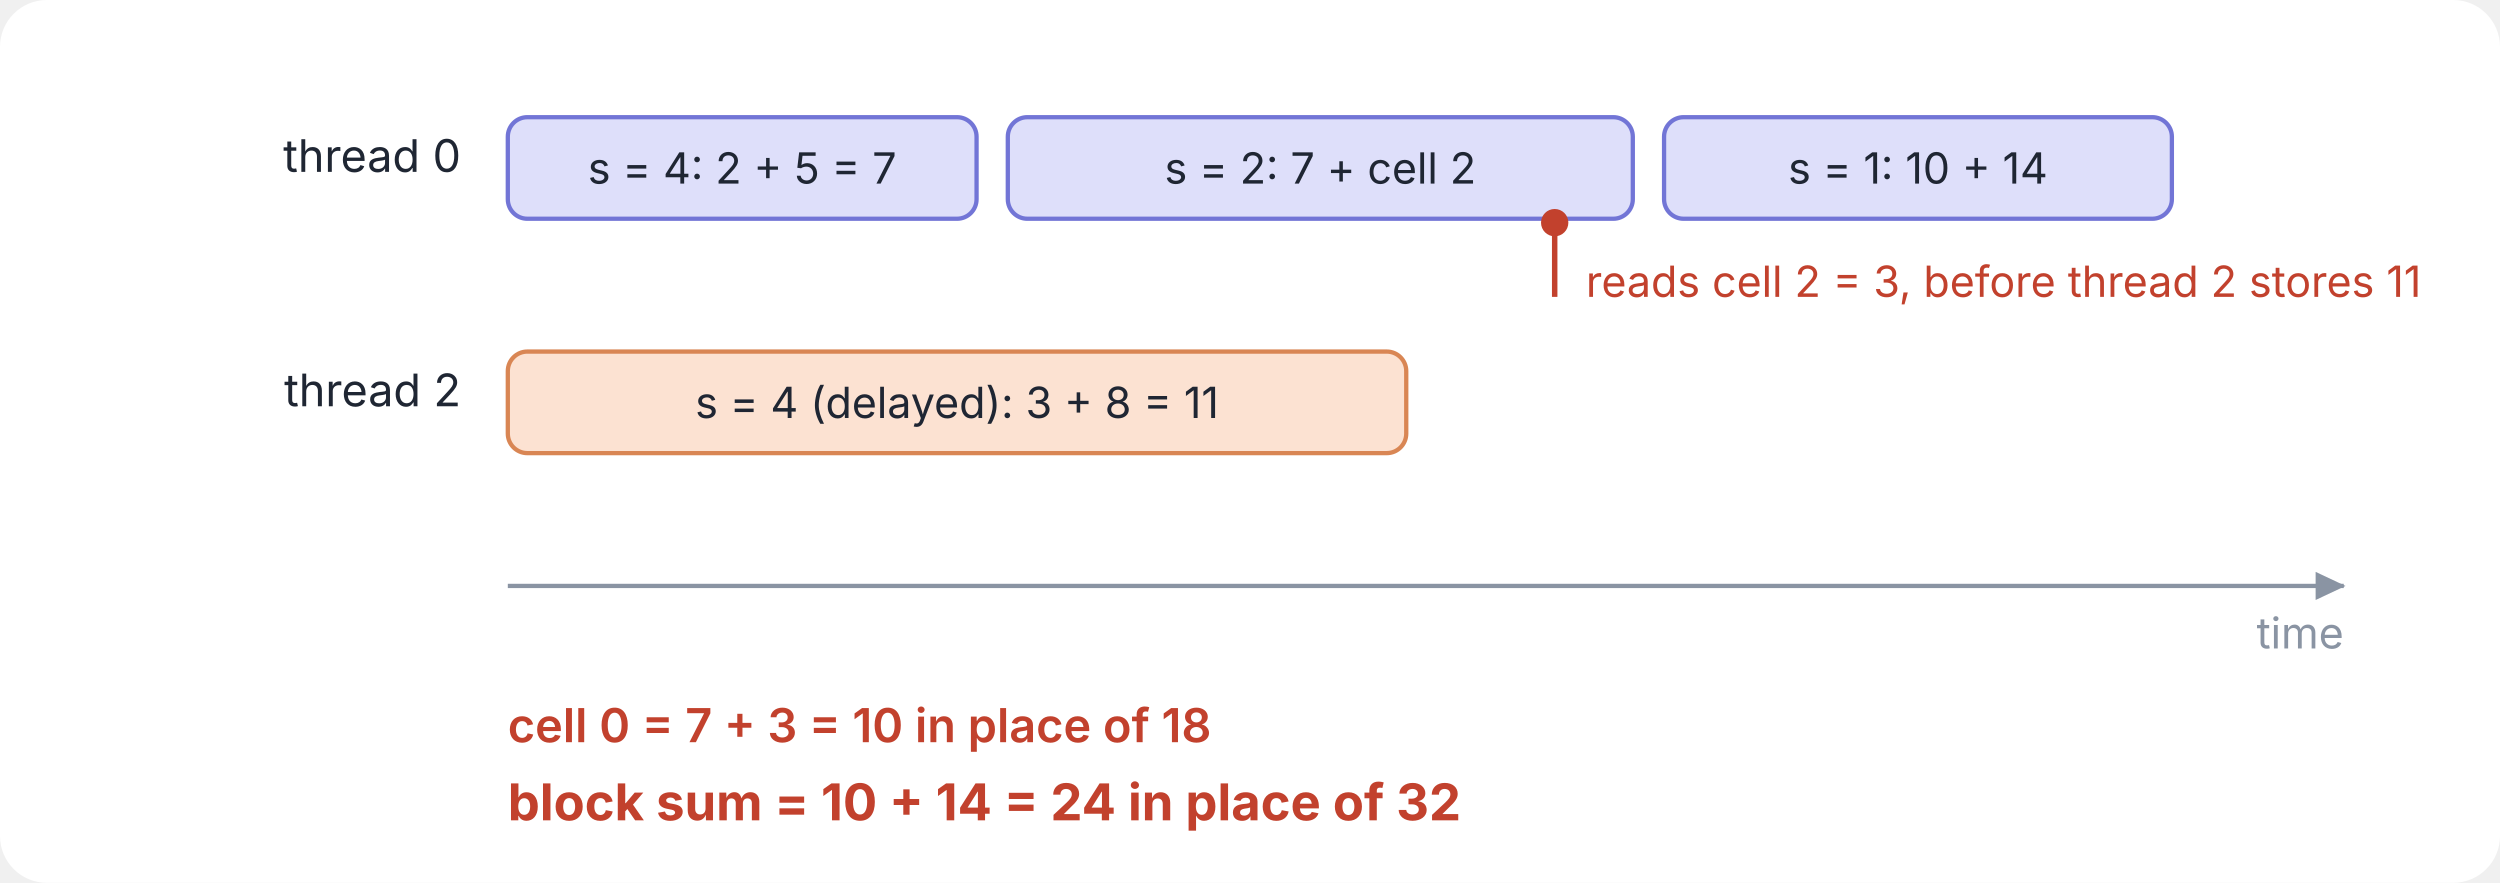
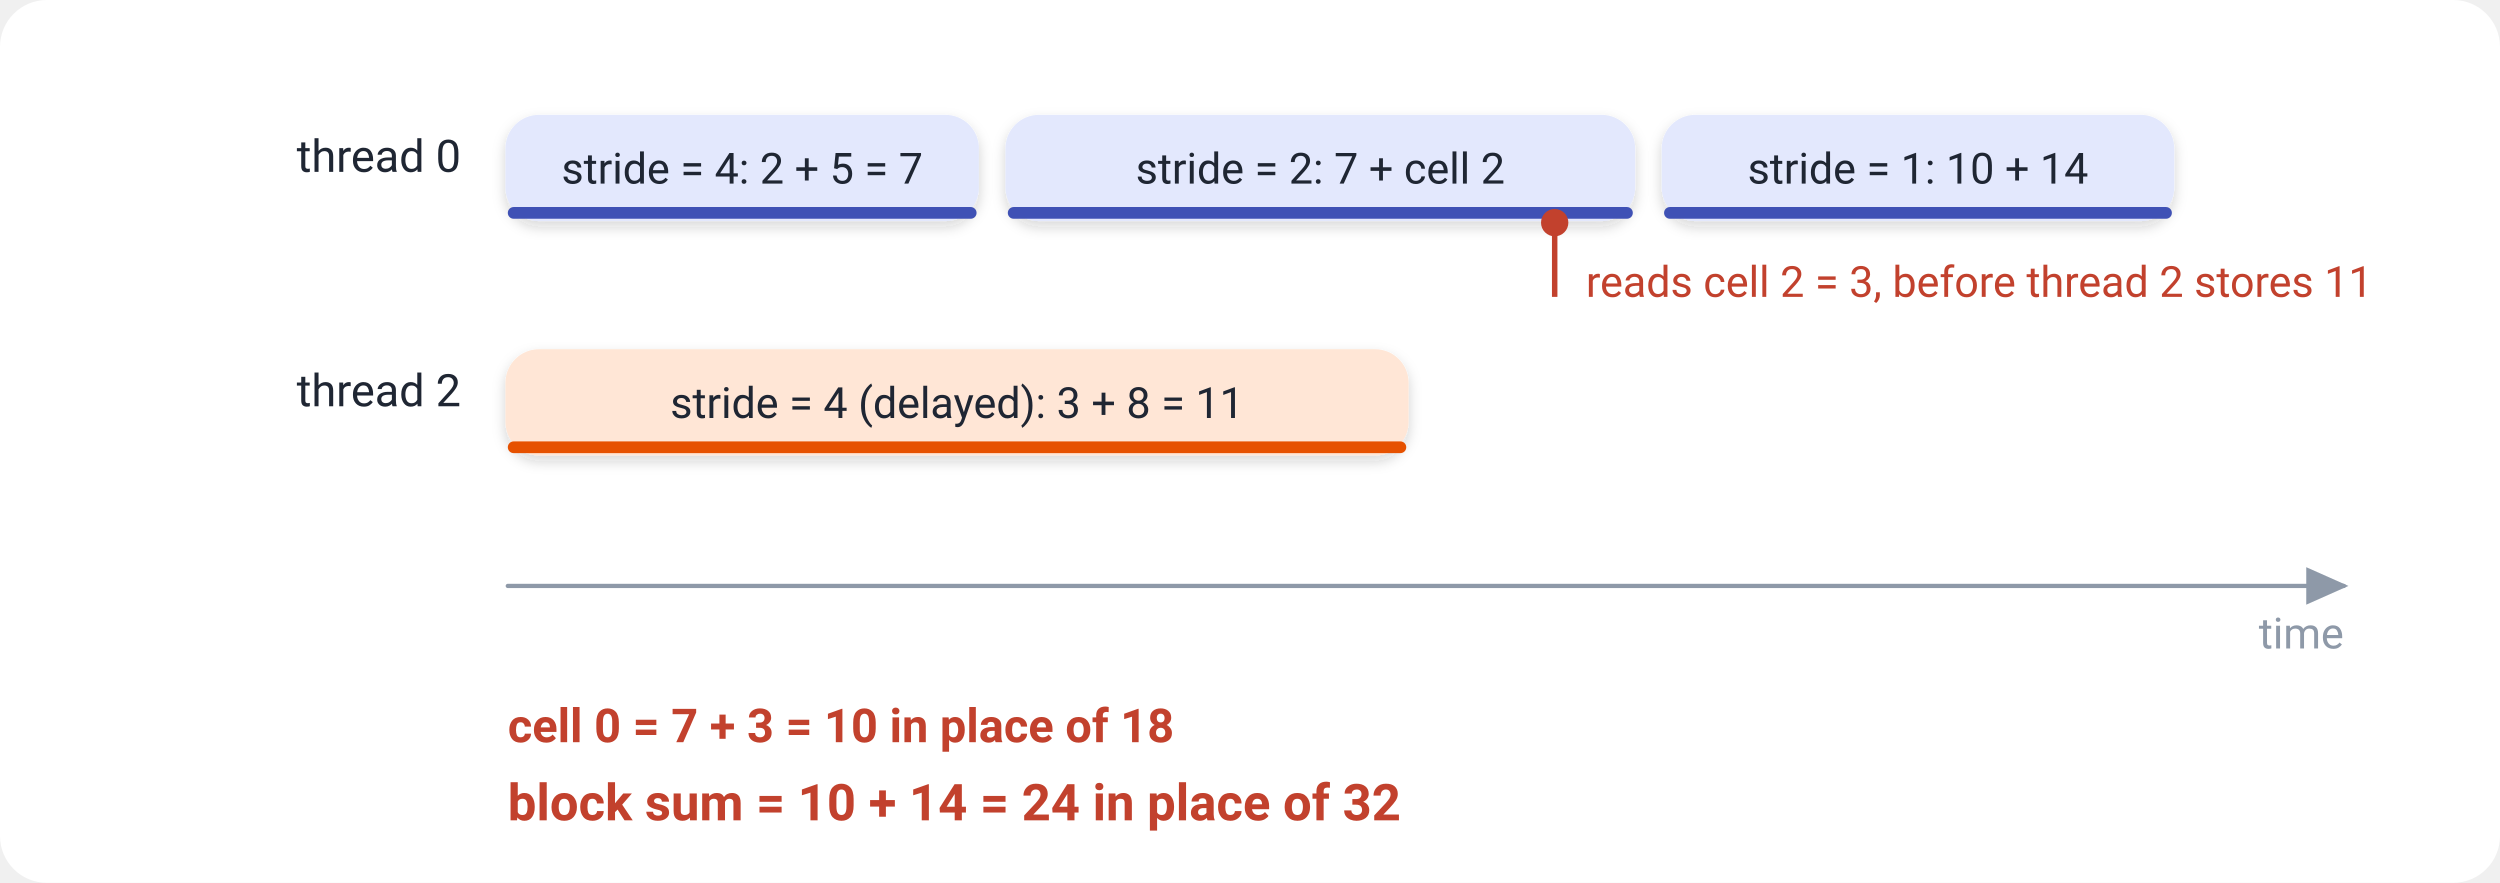
- <svg xmlns="http://www.w3.org/2000/svg" viewBox="0 0 640 226" width="640" height="226" role="img" aria-label="Without the barrier after step s = 4. Thread 0 finishes s = 4 early and in step s = 2 reads cell 2 while it still holds 3, because thread 2 has not yet stored 3 + 8 = 11. Cell 0 becomes 7 + 3 = 10 in place of 18, and the block sum 10 + 14 = 24 in place of 32.">
+ <svg xmlns="http://www.w3.org/2000/svg" viewBox="0 0 640 226" width="640" height="226" role="img" aria-label="Without the barrier after step with stride = 4. Thread 0 finishes stride = 4 early and in step with stride = 2 reads cell 2 while it still holds 3, because thread 2 has not yet stored 3 + 8 = 11. Cell 0 becomes 7 + 3 = 10 in place of 18, and the block sum 10 + 14 = 24 in place of 32.">
  <style>
-     text { font-family: Inter, "Segoe UI", "Helvetica Neue", Helvetica, Arial, sans-serif; }
+     text { font-family: Roboto, Inter, "Segoe UI", "Helvetica Neue", Arial, sans-serif; }
    .mono { font-family: "JetBrains Mono", "SF Mono", Menlo, Consolas, monospace; }
  </style>
  <defs>
-     <marker id="m-hi" viewBox="0 0 10 10" refX="8.5" refY="5" markerUnits="userSpaceOnUse" markerWidth="9" markerHeight="9" orient="auto">
-       <path d="M0.5,1 L9,5 L0.5,9 Z" fill="#4F52C4" />
+     <marker id="m-hi" viewBox="0 0 10 10" refX="8.5" refY="5" markerUnits="userSpaceOnUse" markerWidth="12" markerHeight="12" orient="auto">
+       <path d="M0.5,1 L9.5,5 L0.5,9 Z" fill="#3F51B5" />
    </marker>
-     <marker id="m-grey" viewBox="0 0 10 10" refX="8.5" refY="5" markerUnits="userSpaceOnUse" markerWidth="9" markerHeight="9" orient="auto">
-       <path d="M0.5,1 L9,5 L0.5,9 Z" fill="#8A94A3" />
+     <marker id="m-grey" viewBox="0 0 10 10" refX="8.5" refY="5" markerUnits="userSpaceOnUse" markerWidth="12" markerHeight="12" orient="auto">
+       <path d="M0.5,1 L9.5,5 L0.5,9 Z" fill="#8E99A8" />
    </marker>
-     <marker id="m-red" viewBox="0 0 10 10" refX="8.5" refY="5" markerUnits="userSpaceOnUse" markerWidth="9" markerHeight="9" orient="auto">
-       <path d="M0.5,1 L9,5 L0.5,9 Z" fill="#C2412D" />
+     <marker id="m-red" viewBox="0 0 10 10" refX="8.5" refY="5" markerUnits="userSpaceOnUse" markerWidth="12" markerHeight="12" orient="auto">
+       <path d="M0.5,1 L9.5,5 L0.5,9 Z" fill="#C2412D" />
    </marker>
-     <marker id="m-ink" viewBox="0 0 10 10" refX="8.5" refY="5" markerUnits="userSpaceOnUse" markerWidth="9" markerHeight="9" orient="auto">
-       <path d="M0.5,1 L9,5 L0.5,9 Z" fill="#1F2633" />
+     <marker id="m-ink" viewBox="0 0 10 10" refX="8.5" refY="5" markerUnits="userSpaceOnUse" markerWidth="12" markerHeight="12" orient="auto">
+       <path d="M0.5,1 L9.5,5 L0.5,9 Z" fill="#1F2633" />
    </marker>
-     <marker id="m-green" viewBox="0 0 10 10" refX="8.5" refY="5" markerUnits="userSpaceOnUse" markerWidth="9" markerHeight="9" orient="auto">
-       <path d="M0.5,1 L9,5 L0.5,9 Z" fill="#2E8B57" />
+     <marker id="m-green" viewBox="0 0 10 10" refX="8.5" refY="5" markerUnits="userSpaceOnUse" markerWidth="12" markerHeight="12" orient="auto">
+       <path d="M0.5,1 L9.5,5 L0.5,9 Z" fill="#2E8B57" />
    </marker>
-     <marker id="m-blue" viewBox="0 0 10 10" refX="8.5" refY="5" markerUnits="userSpaceOnUse" markerWidth="9" markerHeight="9" orient="auto">
-       <path d="M0.5,1 L9,5 L0.5,9 Z" fill="#7275D6" />
+     <marker id="m-blue" viewBox="0 0 10 10" refX="8.5" refY="5" markerUnits="userSpaceOnUse" markerWidth="12" markerHeight="12" orient="auto">
+       <path d="M0.5,1 L9.5,5 L0.5,9 Z" fill="#3F51B5" />
    </marker>
-     <marker id="m-mint" viewBox="0 0 10 10" refX="8.5" refY="5" markerUnits="userSpaceOnUse" markerWidth="9" markerHeight="9" orient="auto">
-       <path d="M0.5,1 L9,5 L0.5,9 Z" fill="#3F9F80" />
+     <marker id="m-mint" viewBox="0 0 10 10" refX="8.5" refY="5" markerUnits="userSpaceOnUse" markerWidth="12" markerHeight="12" orient="auto">
+       <path d="M0.5,1 L9.5,5 L0.5,9 Z" fill="#00897B" />
    </marker>
-     <marker id="m-peach" viewBox="0 0 10 10" refX="8.5" refY="5" markerUnits="userSpaceOnUse" markerWidth="9" markerHeight="9" orient="auto">
-       <path d="M0.5,1 L9,5 L0.5,9 Z" fill="#D98654" />
+     <marker id="m-peach" viewBox="0 0 10 10" refX="8.5" refY="5" markerUnits="userSpaceOnUse" markerWidth="12" markerHeight="12" orient="auto">
+       <path d="M0.5,1 L9.5,5 L0.5,9 Z" fill="#E65100" />
    </marker>
-     <marker id="m-pink" viewBox="0 0 10 10" refX="8.5" refY="5" markerUnits="userSpaceOnUse" markerWidth="9" markerHeight="9" orient="auto">
-       <path d="M0.5,1 L9,5 L0.5,9 Z" fill="#CC6A91" />
+     <marker id="m-pink" viewBox="0 0 10 10" refX="8.5" refY="5" markerUnits="userSpaceOnUse" markerWidth="12" markerHeight="12" orient="auto">
+       <path d="M0.5,1 L9.5,5 L0.5,9 Z" fill="#C2185B" />
    </marker>
+     <filter id="elev" x="-20%" y="-20%" width="140%" height="160%">
+       <feDropShadow dx="0" dy="1.5" stdDeviation="1.6" flood-color="#1F2633" flood-opacity="0.18" />
+     </filter>
  </defs>
  <rect width="640" height="226" rx="12" fill="#FFFFFF" />
  <text x="118.0" y="44.0" font-size="11.5" fill="#1F2633" text-anchor="end" font-weight="400" xml:space="preserve">thread 0</text>
  <text x="118.0" y="104.0" font-size="11.5" fill="#1F2633" text-anchor="end" font-weight="400" xml:space="preserve">thread 2</text>
-   <rect x="130.0" y="30.0" width="120.0" height="26.0" rx="5" fill="#DEDFFA" stroke="#7275D6" stroke-width="1.1" />
-   <text x="190.0" y="47.0" font-size="11" fill="#1F2633" text-anchor="middle" font-weight="400" xml:space="preserve">s = 4: 2 + 5 = 7</text>
-   <rect x="258.0" y="30.0" width="160.0" height="26.0" rx="5" fill="#DEDFFA" stroke="#7275D6" stroke-width="1.1" />
-   <text x="338.0" y="47.0" font-size="11" fill="#1F2633" text-anchor="middle" font-weight="400" xml:space="preserve">s = 2: 7 + cell 2</text>
-   <rect x="426.0" y="30.0" width="130.0" height="26.0" rx="5" fill="#DEDFFA" stroke="#7275D6" stroke-width="1.1" />
-   <text x="491.0" y="47.0" font-size="11" fill="#1F2633" text-anchor="middle" font-weight="400" xml:space="preserve">s = 1: 10 + 14</text>
-   <rect x="130.0" y="90.0" width="230.0" height="26.0" rx="5" fill="#FCE2D2" stroke="#D98654" stroke-width="1.1" />
-   <text x="245.0" y="107.0" font-size="11" fill="#1F2633" text-anchor="middle" font-weight="400" xml:space="preserve">s = 4 (delayed): 3 + 8 = 11</text>
+   <rect x="130.0" y="30.0" width="120.0" height="26.0" rx="8" fill="#E3E8FD" stroke="#E3E8FD" stroke-width="1.2" filter="url(#elev)" />
+   <rect x="130.0" y="53.0" width="120.0" height="3" rx="1.5" fill="#3F51B5" />
+   <text x="190.0" y="47.0" font-size="11" fill="#1F2633" text-anchor="middle" font-weight="400" xml:space="preserve">stride = 4: 2 + 5 = 7</text>
+   <rect x="258.0" y="30.0" width="160.0" height="26.0" rx="8" fill="#E3E8FD" stroke="#E3E8FD" stroke-width="1.2" filter="url(#elev)" />
+   <rect x="258.0" y="53.0" width="160.0" height="3" rx="1.5" fill="#3F51B5" />
+   <text x="338.0" y="47.0" font-size="11" fill="#1F2633" text-anchor="middle" font-weight="400" xml:space="preserve">stride = 2: 7 + cell 2</text>
+   <rect x="426.0" y="30.0" width="130.0" height="26.0" rx="8" fill="#E3E8FD" stroke="#E3E8FD" stroke-width="1.2" filter="url(#elev)" />
+   <rect x="426.0" y="53.0" width="130.0" height="3" rx="1.5" fill="#3F51B5" />
+   <text x="491.0" y="47.0" font-size="11" fill="#1F2633" text-anchor="middle" font-weight="400" xml:space="preserve">stride = 1: 10 + 14</text>
+   <rect x="130.0" y="90.0" width="230.0" height="26.0" rx="8" fill="#FFE6D6" stroke="#FFE6D6" stroke-width="1.2" filter="url(#elev)" />
+   <rect x="130.0" y="113.0" width="230.0" height="3" rx="1.5" fill="#E65100" />
+   <text x="245.0" y="107.0" font-size="11" fill="#1F2633" text-anchor="middle" font-weight="400" xml:space="preserve">stride = 4 (delayed): 3 + 8 = 11</text>
  <line x1="398.0" y1="57.0" x2="398.0" y2="76.0" stroke="#C2412D" stroke-width="1.4" />
  <circle cx="398" cy="57" r="3.5" fill="#C2412D" />
  <text x="406.0" y="76.0" font-size="11" fill="#C2412D" text-anchor="start" font-weight="400" xml:space="preserve">reads cell 2 = 3, before thread 2 stores 11</text>
-   <line x1="130.0" y1="150.0" x2="600.0" y2="150.0" stroke="#8A94A3" stroke-width="1.1" marker-end="url(#m-grey)" />
-   <text x="600.0" y="166.0" font-size="11" fill="#8A94A3" text-anchor="end" font-weight="400" xml:space="preserve">time</text>
+   <line x1="130.0" y1="150.0" x2="600.0" y2="150.0" stroke="#8E99A8" stroke-width="1.1" stroke-linecap="round" marker-end="url(#m-grey)" />
+   <text x="600.0" y="166.0" font-size="11" fill="#8E99A8" text-anchor="end" font-weight="400" xml:space="preserve">time</text>
  <text x="130.0" y="190.0" font-size="12" fill="#C2412D" text-anchor="start" font-weight="600" xml:space="preserve">cell 0 = 7 + 3 = 10 in place of 18</text>
  <text x="130.0" y="210.0" font-size="13" fill="#C2412D" text-anchor="start" font-weight="700" xml:space="preserve">block sum = 10 + 14 = 24 in place of 32</text>
</svg>
